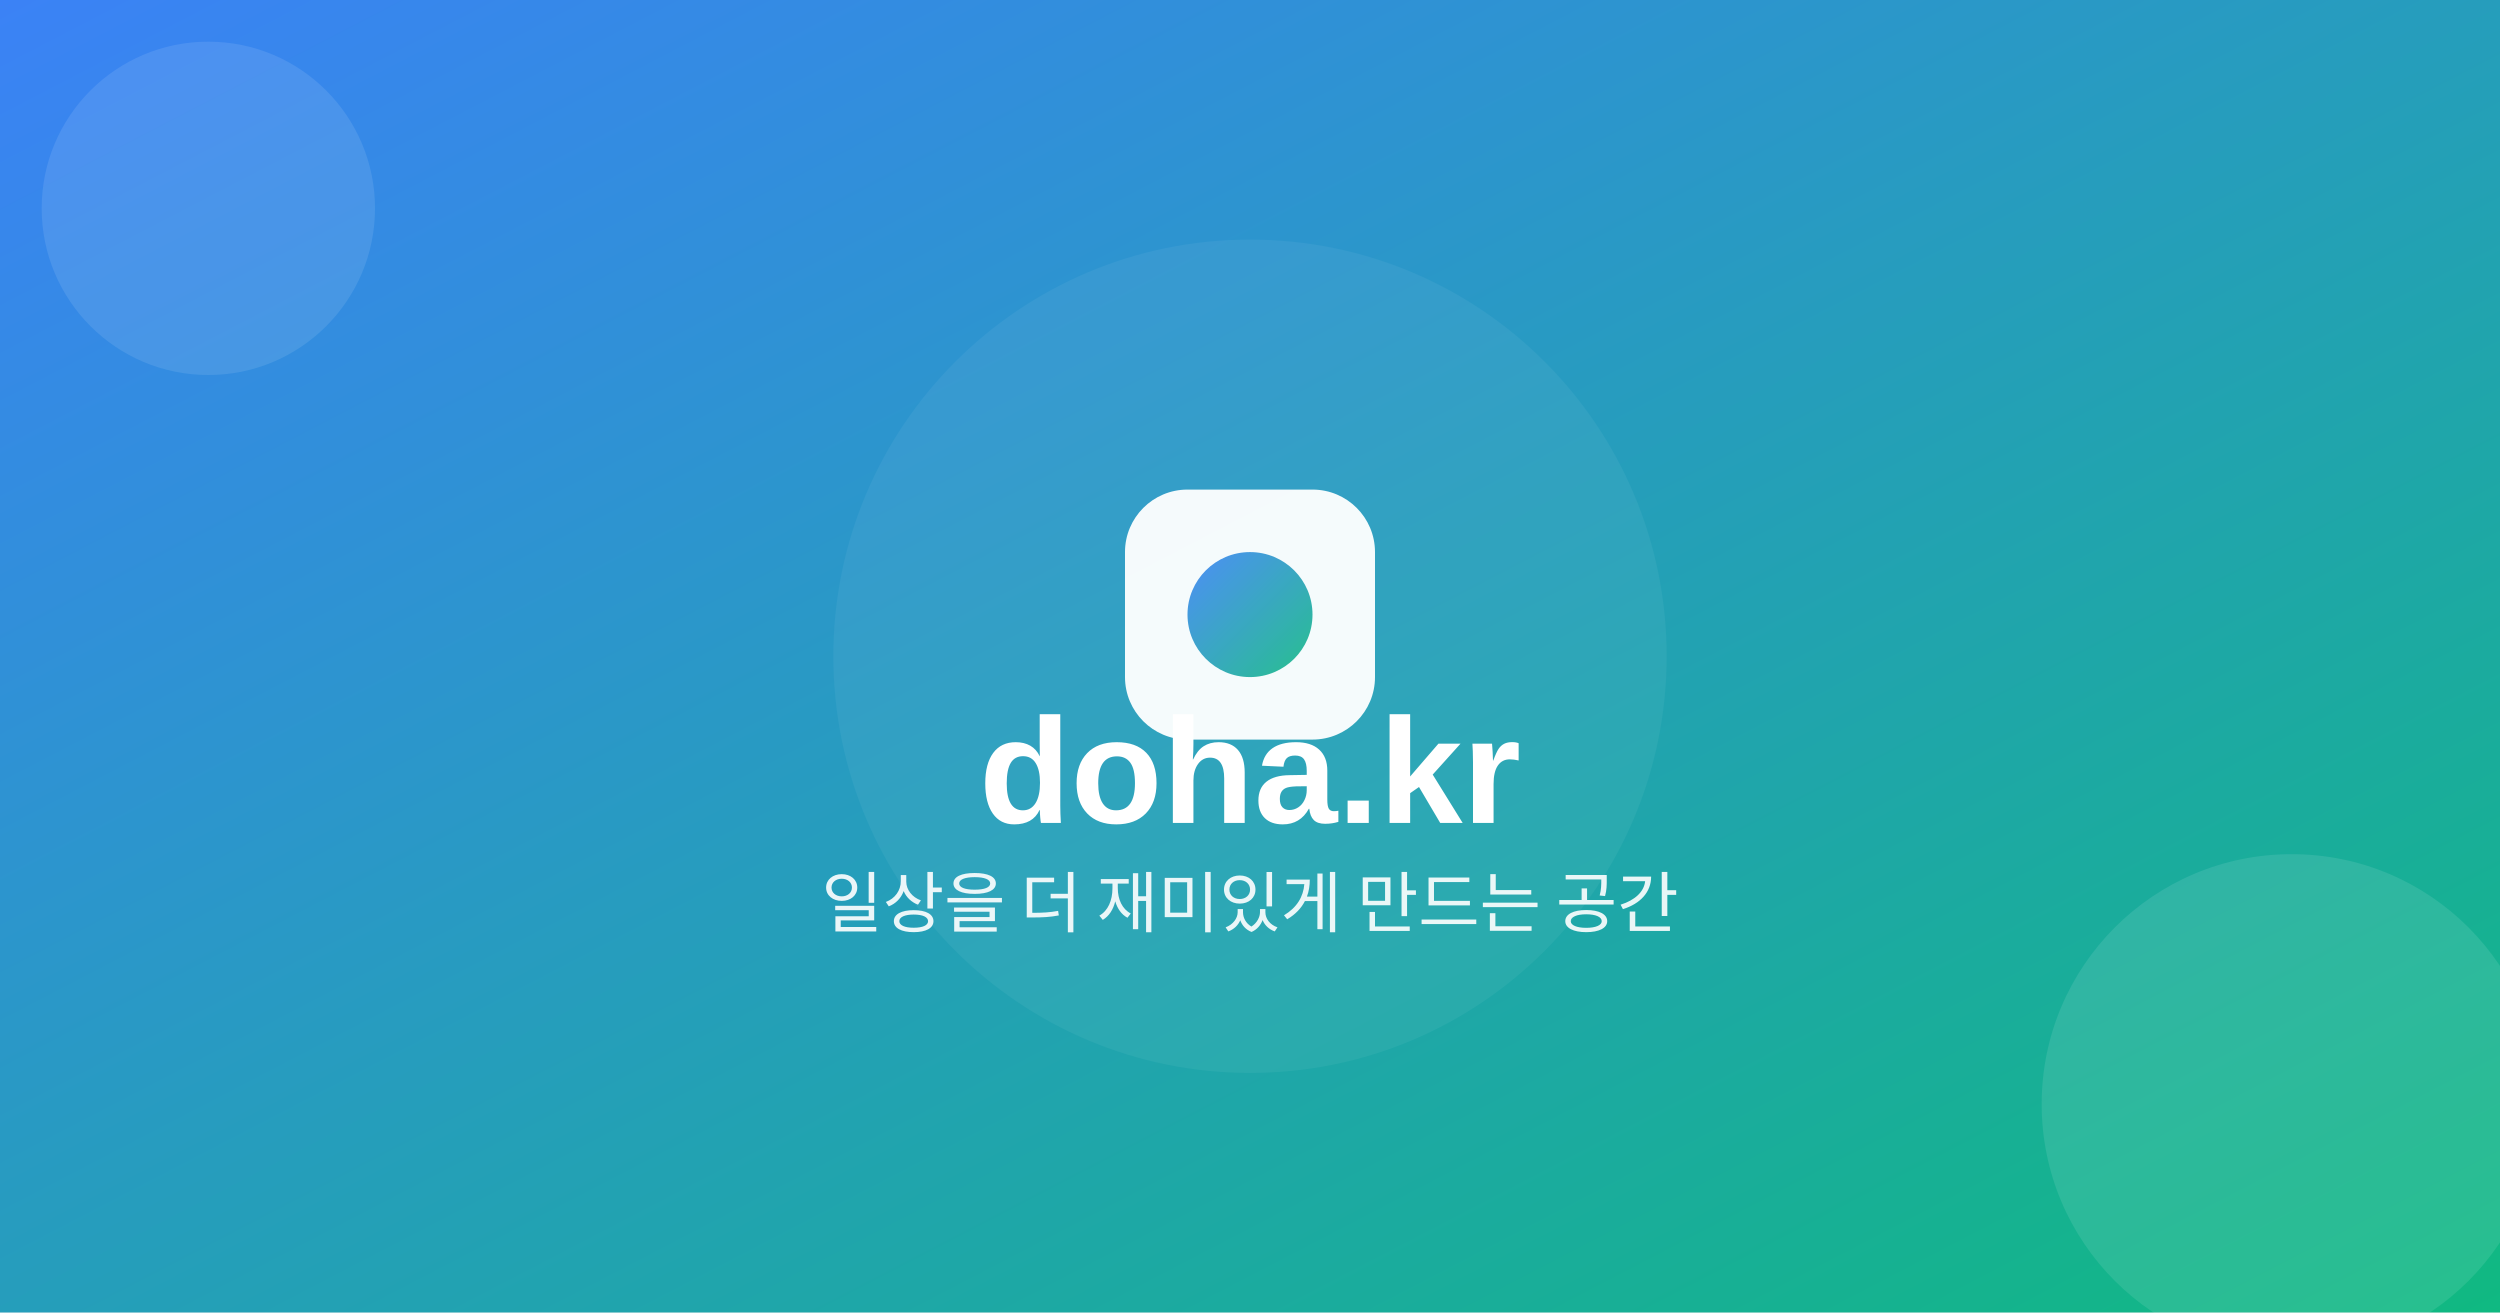
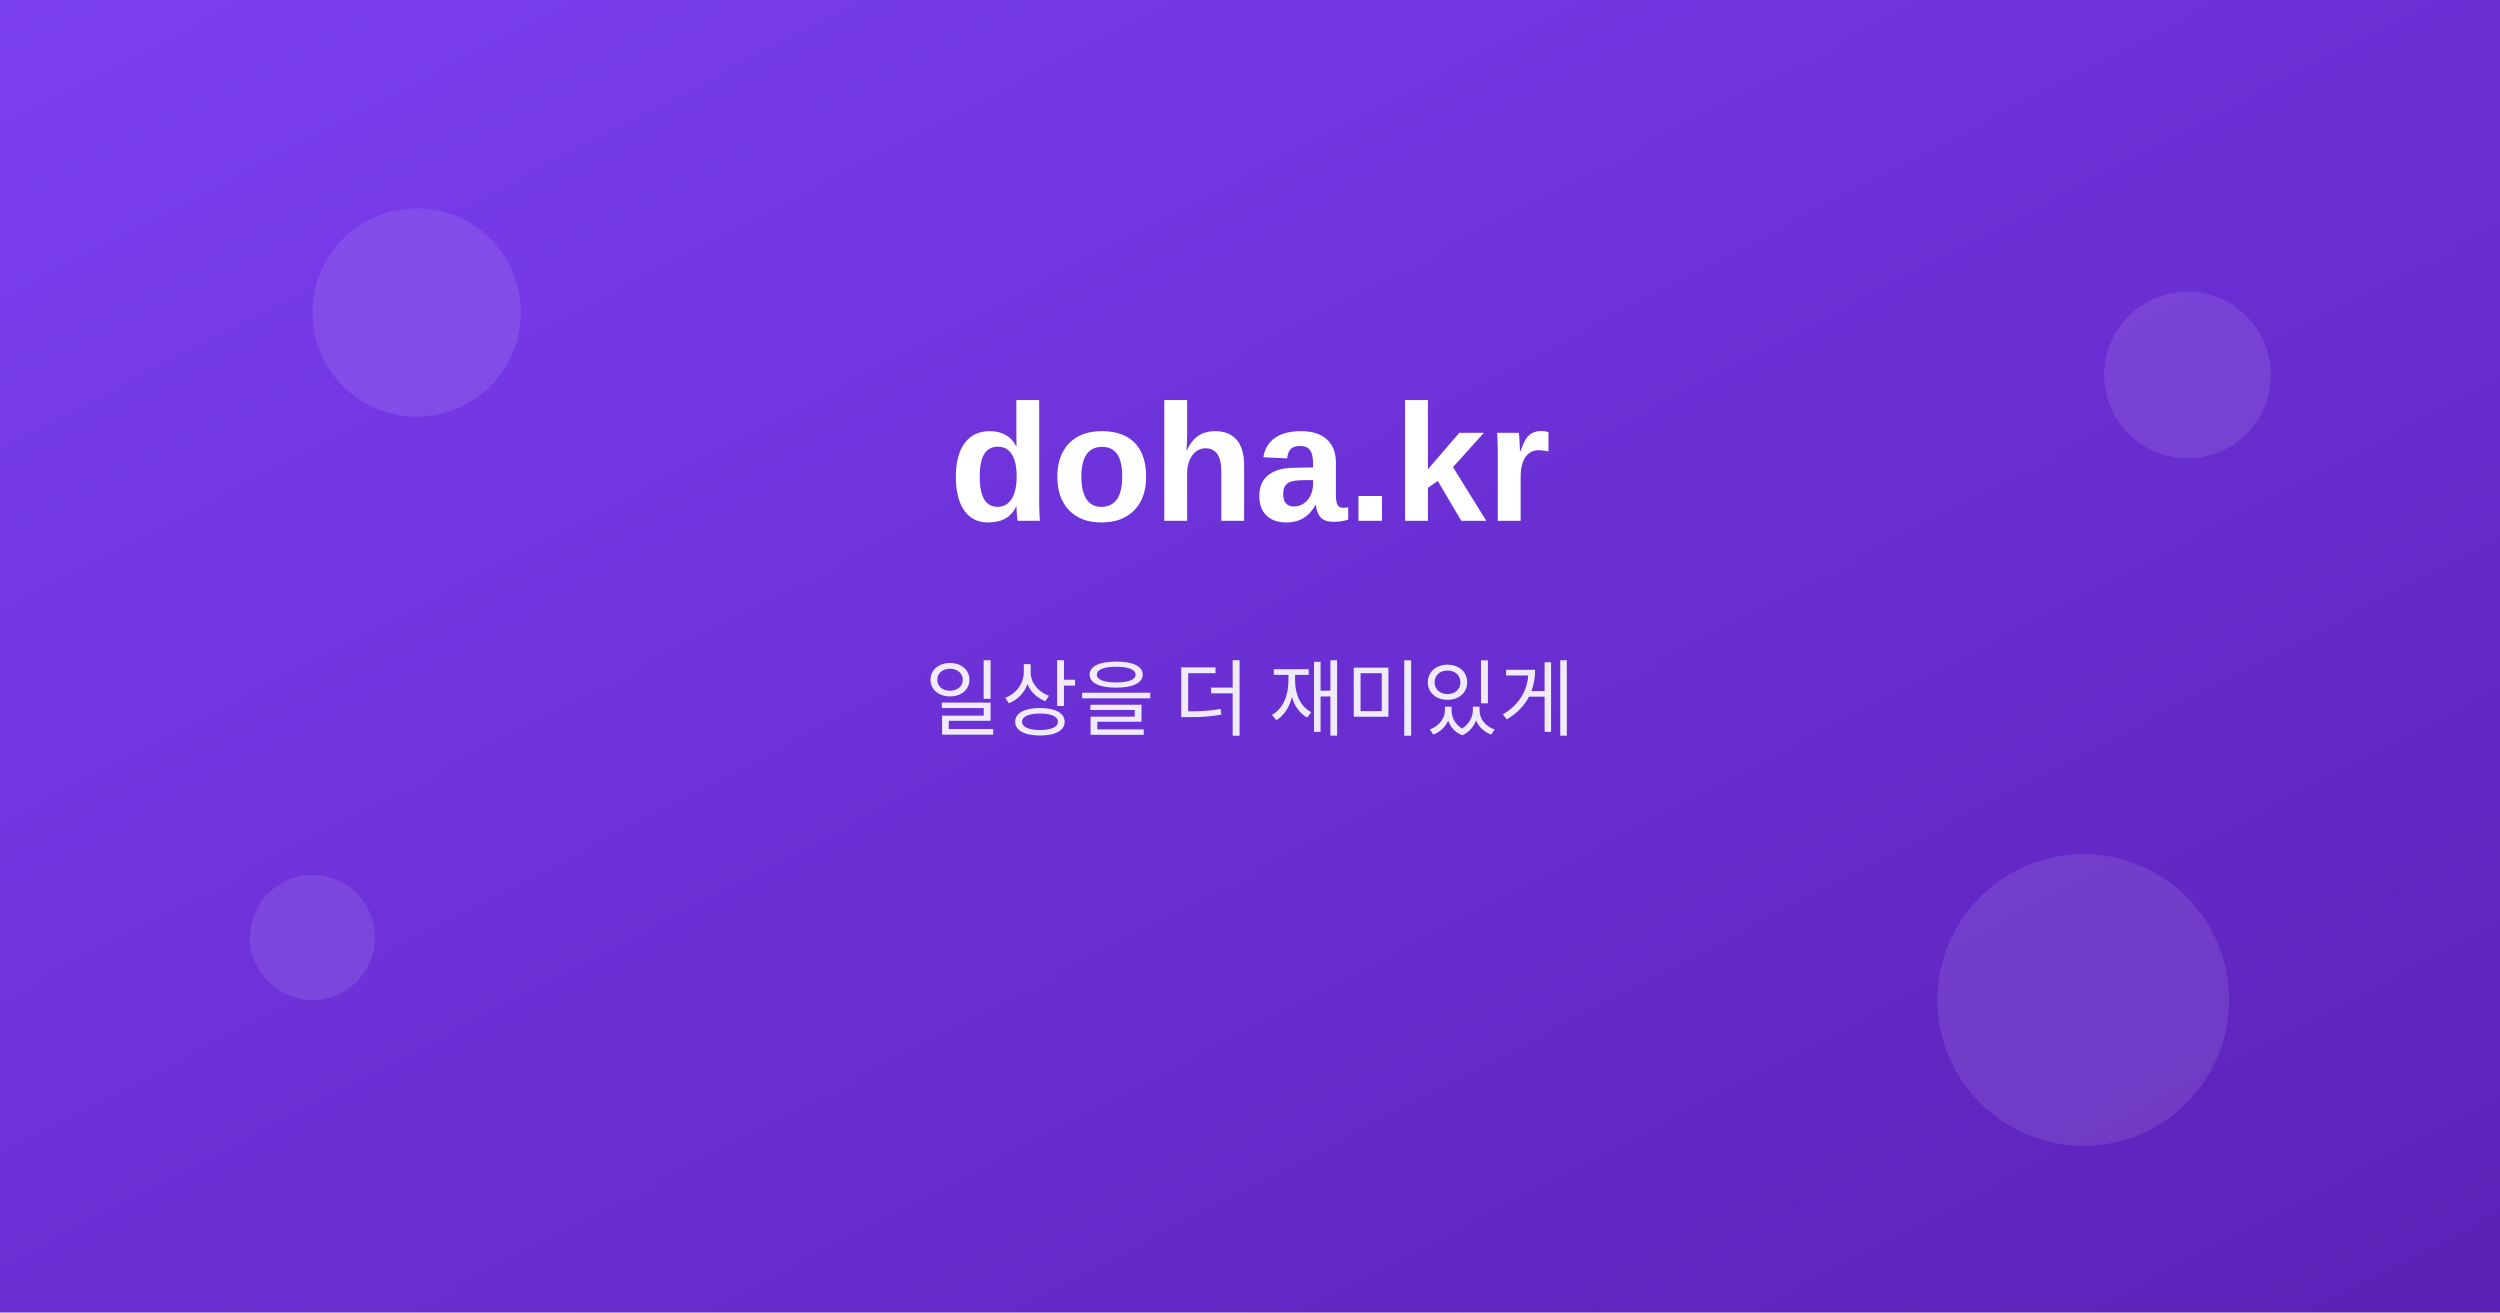
<svg xmlns="http://www.w3.org/2000/svg" width="1200" height="630" viewBox="0 0 1200 630">
  <defs>
-     <linearGradient id="bg-gradient" x1="0%" y1="0%" x2="100%" y2="100%">
-       <stop offset="0%" style="stop-color:#3b82f6" />
-       <stop offset="100%" style="stop-color:#10b981" />
+     <linearGradient id="purpleGradient" x1="0%" y1="0%" x2="100%" y2="100%">
+       <stop offset="0%" style="stop-color:#7B3FF2;stop-opacity:1" />
+       <stop offset="100%" style="stop-color:#5B21B6;stop-opacity:1" />
    </linearGradient>
  </defs>
-   <rect width="1200" height="630" fill="url(#bg-gradient)" />
-   <g opacity="0.1">
-     <circle cx="100" cy="100" r="80" fill="white" />
-     <circle cx="1100" cy="530" r="120" fill="white" />
-     <circle cx="600" cy="315" r="200" fill="white" opacity="0.5" />
-   </g>
-   <g transform="translate(600, 315)">
-     <rect x="-60" y="-80" width="120" height="120" rx="30" fill="white" opacity="0.95" />
-     <circle cx="0" cy="-20" r="30" fill="url(#bg-gradient)" opacity="0.9" />
-     <text x="0" y="80" font-family="Arial, sans-serif" font-size="72" font-weight="700" fill="white" text-anchor="middle">doha.kr</text>
-     <text x="0" y="130" font-family="Arial, sans-serif" font-size="32" font-weight="400" fill="white" text-anchor="middle" opacity="0.9">일상을 더 재미있게 만드는 공간</text>
-   </g>
+   <rect width="1200" height="630" fill="url(#purpleGradient)" />
+   <text x="600" y="250" font-family="Arial, sans-serif" font-size="80" font-weight="bold" fill="white" text-anchor="middle">doha.kr</text>
+   <text x="600" y="350" font-family="Arial, sans-serif" font-size="40" fill="white" text-anchor="middle" opacity="0.9">일상을 더 재미있게</text>
+   <circle cx="200" cy="150" r="50" fill="white" opacity="0.1" />
+   <circle cx="1000" cy="480" r="70" fill="white" opacity="0.1" />
+   <circle cx="150" cy="450" r="30" fill="white" opacity="0.1" />
+   <circle cx="1050" cy="180" r="40" fill="white" opacity="0.1" />
</svg>
